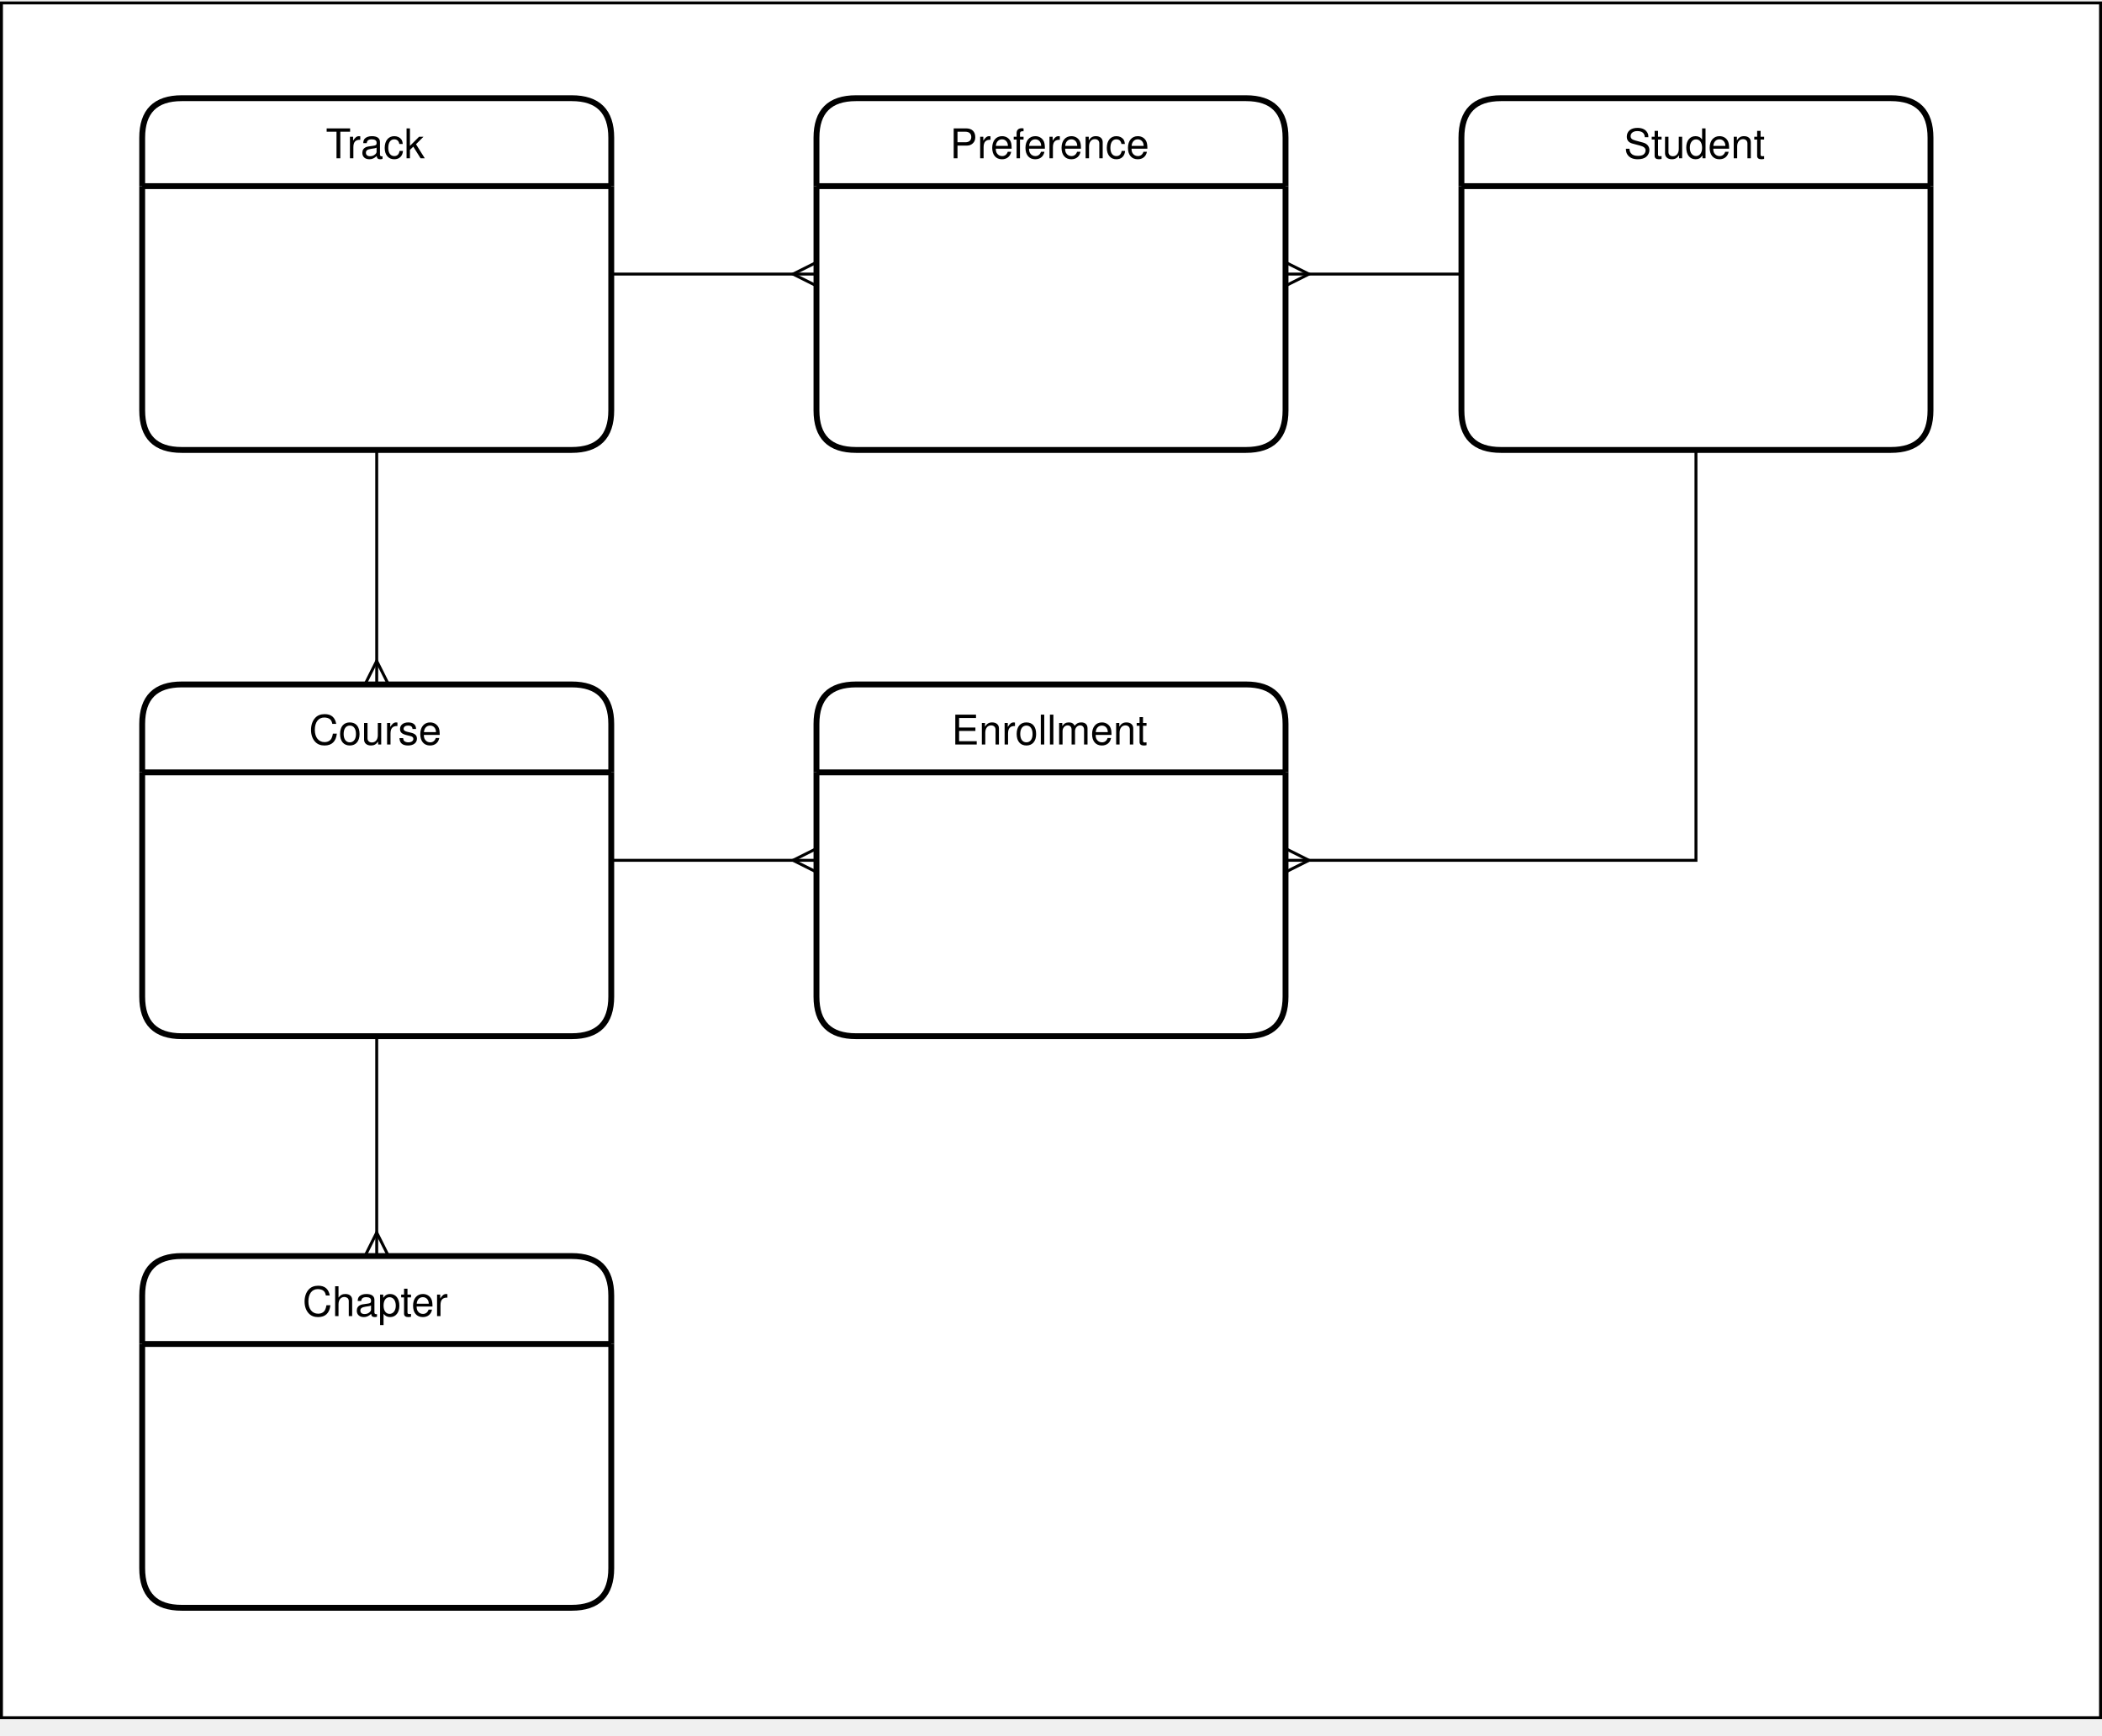
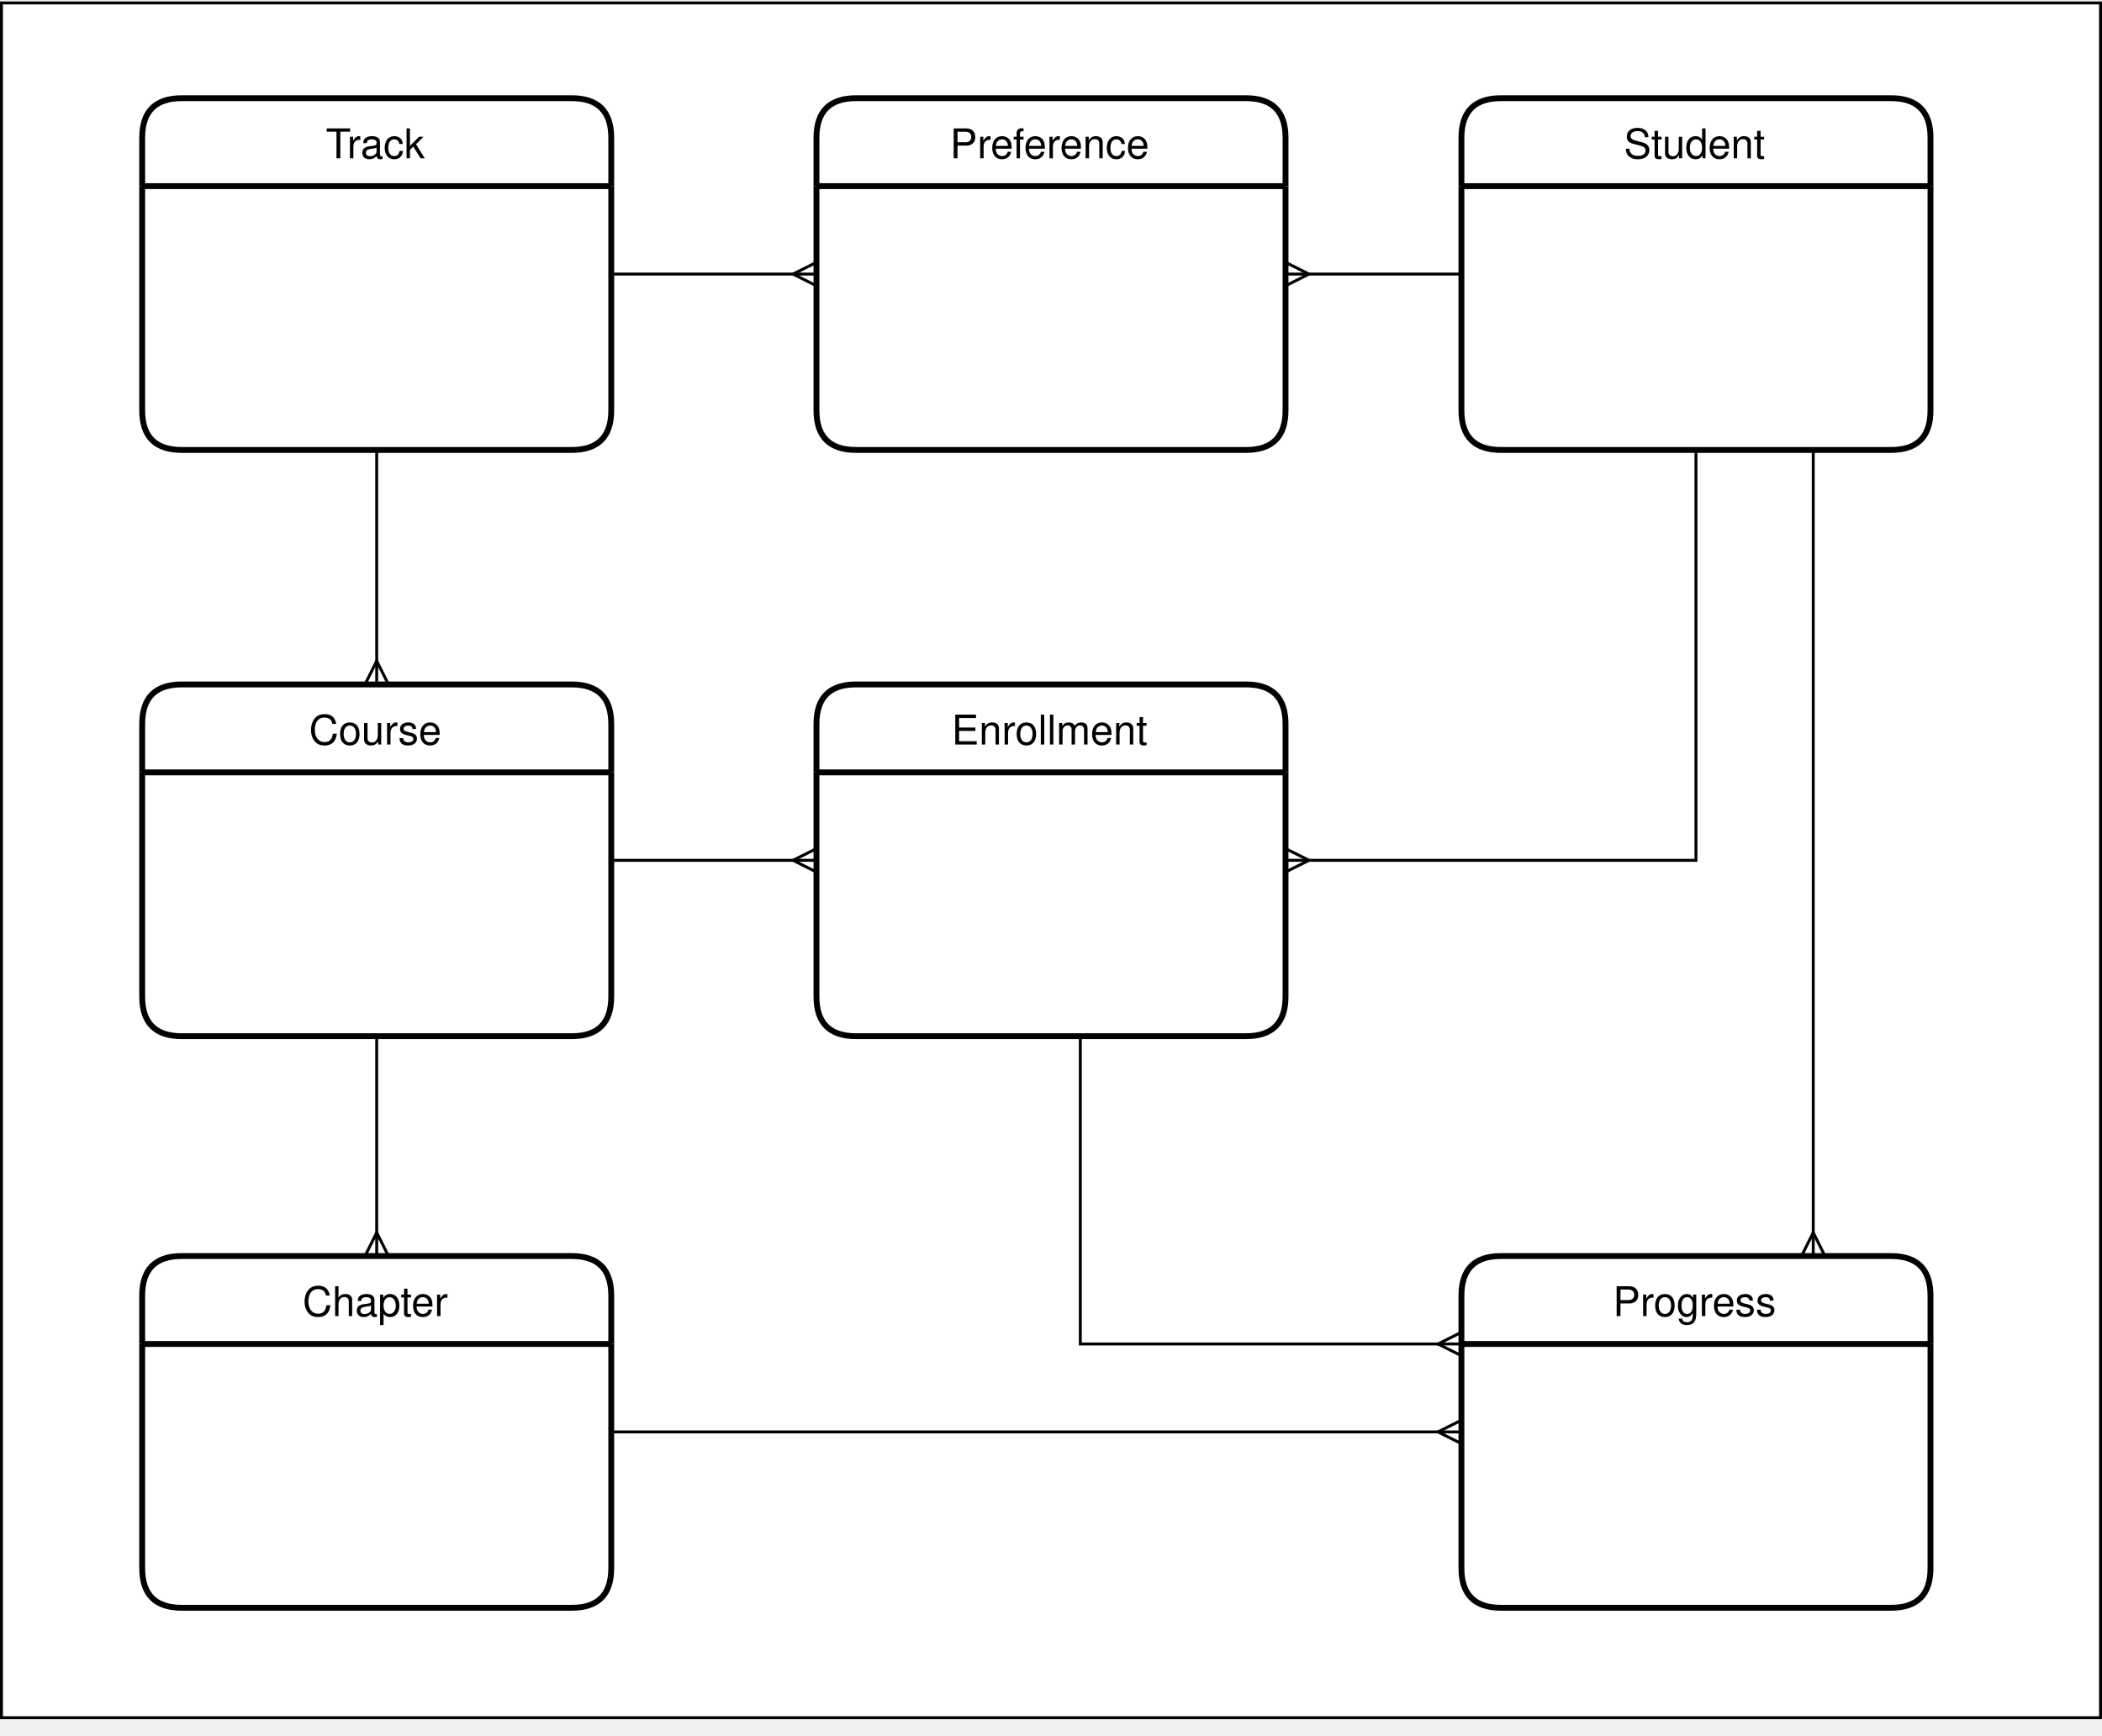
- <svg xmlns="http://www.w3.org/2000/svg" version="1.1" width="717px" height="592px" viewBox="-0.5 -0.5 717 592" content="&lt;mxfile&gt;&lt;diagram id=&quot;qKQN4dqz43WZ6ZagHntn&quot; name=&quot;Page-1&quot;&gt;7VlNc5swEP01vnYAGYyPjeOkh3QmU3emzVEFGdQI5BEiNvn1lZDEh1WnjhNDOmMOHvSkFdK+fbsCT8Ai290yuEm/0hiRiefEuwm4nnhe6LjiVwKVAmaBp4CE4VhBbgus8DPSoKPREseo6A3klBKON30wonmOIt7DIGN02x+2pqT/1A1MkAWsIkhs9AeOeaq35c1a/AvCSWqe7AZz1fMLRo8Jo2WunzfxwLq+VHcGzVx6o0UKY7rtQGA5AQtGKVd32W6BiHStcZuyuznQ26yboZwfY+BpXp4gKZFZcr0wXhln1NtB0sCZgKttijlabWAke7eCfYGlPCOi5YrbNSZkQQlltS24qS+B2wvTa31CjKNdB9ILvUU0Q5xVYojuBXppOqa82SdfAduWopkbKCzt0OOHeiDUYZE0c7euETfaOwdc61uOQbEIGt2kjKc0oTkkyxa96ruuHXNH6UY77DfivNIKgCWnfXeiHeY/pbnYq2o9dHqud3rmulGZRi621jGSzYduX2tWt4xdwSHjn6V6BJDTHBnsBkuvaIvYjFh+y2BeKawzouCMPqJOCDj19VIIFLRkkfbpVKsdsgQZ+hQkvf1imDBEIMdPfQm/hfKppY3vTOjbioNiizMCa39FKSbxHaxoKRcvvBc9mtZVShl+pjmHhtzauZp64PRGrKSl9mgbRLXARL+2caemrdfS+t9kLU/ao0KMvzd+dxroDhbcLMXkIdkbwyJtghYSnOTiPhLWiJ1G8PEaD52exgPHUrhrsK7CXZNP36Tw2UXhAyjctxUejKVwNxyTcrdDeEv/vyjvEd7y/59RPh+Lct9K6gux0gJdsvpgWX3YtB7YhKdwI3d9YXwoxqe+fVQ/H+OhxfiKl7HczIXxszHugzGPbsEodfzAMazpO6YmNxX3haqs6/a71uS5XZPDsWry3BLsMmeUkOyi2bNqFrhjFuYmKj/8+9ZBV7+fVLTpPcUy5A1Brt//5hW4e35XitZW3e98r51I5QFroprDZj/H0QosNd8ztEbCedHllD2gmocV8zifR00Fbhof4624STKveMM/qmqHdtU2ejt3LprunekBODEXBV5/Ind+vlw08rnwY0bla747HRWVf/loP1RU+tO9YDo1KvfD25ro5KgUzfYPPTW8/dMULP8A&lt;/diagram&gt;&lt;/mxfile&gt;" style="background-color: rgb(255, 255, 255);">
+ <svg xmlns="http://www.w3.org/2000/svg" version="1.1" width="717px" height="592px" viewBox="-0.5 -0.5 717 592" content="&lt;mxfile&gt;&lt;diagram id=&quot;qKQN4dqz43WZ6ZagHntn&quot; name=&quot;Page-1&quot;&gt;7VpNc5swEP01vnYAGbCPjeOkh3QmU3emzVEFGWgE8gg5Nvn1FUiywPJXcAzujDl40JNWLLv7VivhAZik60cKF/F3EiI8cKxwPQD3A8cZWTb/LYFCAL7nCCCiSSggWwOz5B1J0JLoMglR3hjICMEsWTTBgGQZClgDg5SSVXPYnODmUxcwQgYwCyA20V9JyGL5Wo6v8W8oiWL1ZNsbi54/MHiNKFlm8nkDB8yrS3SnUM0lXzSPYUhWNQhMB2BCCWHiLl1PEC5Nq8wm5B729G70pihjpwg40i9vEC+RUrlSjBXKGNXroFLAGoC7VZwwNFvAoOxdce9zLGYp5i2b384TjCcEE1rJgofq4ripmNT1DVGG1jVIKvqISIoYLfgQ2QukajKmHP+LK4CVdpFvewKLa+5xR3IglGERbebWpuE30jp7TOsahkEhDxrZJJTFJCIZxFON3jVNp8c8EbKQBvuLGCskA+CSkaY50Tphv0tx/q6i9VLruV/LmatGoRoZf7WaUNl8qfdpsaql5HIGKftasocDGcmQwh6S0ipSIlQjpj9SmBUCq43IGSWvqBYCVnUdCoGcLGkgbTqUbIc0Qsp9AiqtfTBMKMKQJW9NCp/j8qHBjZ+U89uIg3yVpBhW9griBIdPsCDLUnluveBVte5iQpN3kjGonFsZV7oeWI0Rs1JSWlQHUUUw3i9l7KFqS120/VXWckp5lPPxz8ru1gZ6gjlTqqg8VPaGMI83QQtxEmX8PuDSiLZz8OkcH1kNjnuWwXBbYXWG2yqfnsVw/8bwDhjumgz3+mK4PerT5XbN4dr9x1zecLj2/3/m8nFfLneNpD7hmuboltU7y+rdpnVgG67tguMt+Xo+F7codZScnklOsc/pgIyeScYYLsqIvLGxKzYOXXMbdUE2WoZrOy2y/FZVlv/BMmuf946zux2HRz1yeGRweMaWYantjcMX47AL+twoef2uqM1Nj32UjbUKeMO6AzWwrJI/tQIemwQd9VUBq3O06yiInOuriHY46+xsWony94BFbcCCJBnLazM/l4Bm+dDaWqrlQaZ2tJhRu32j2kmRMDZS9zSjBOP0lr0vmr2B3eeGyOlnQ9TinGuvqT8vae4mnu02vzV49pbdRbqQUvXvKx+dSCQZY6IWZHaAweZniuaIGy+4nW50yOZuydzPZym1mG8a13EauUkytRRz7GT1pJJg1wYLdJOLhlv7dQBa5iLPaU5kjy+Xi3reIVxnVH7kvP+kqNzxsbSrqHSHW8HUNiq3w9uY6BOj0t+xQpKILyz5bX08uD4ai+GO0Dz5rOKiB468qf89I2JE/0MJTP8B&lt;/diagram&gt;&lt;/mxfile&gt;" style="background-color: rgb(255, 255, 255);">
  <defs />
  <g>
    <rect x="0" y="0.5" width="716" height="585" fill="#ffffff" stroke="#000000" pointer-events="all" />
    <path d="M 128 153 L 128 233" fill="none" stroke="#000000" stroke-miterlimit="10" pointer-events="stroke" />
    <path d="M 132 233 L 128 225 L 124 233" fill="none" stroke="#000000" stroke-miterlimit="10" pointer-events="all" />
    <path d="M 208 63 L 208 46.5 Q 208 33 194.5 33 L 61.5 33 Q 48 33 48 46.5 L 48 63" fill="#ffffff" stroke="#000000" stroke-width="2" stroke-miterlimit="10" pointer-events="all" />
    <path d="M 48 63 L 48 139.5 Q 48 153 61.5 153 L 194.5 153 Q 208 153 208 139.5 L 208 63" fill="none" stroke="#000000" stroke-width="2" stroke-miterlimit="10" pointer-events="none" />
    <path d="M 48 63 L 208 63" fill="none" stroke="#000000" stroke-width="2" stroke-miterlimit="10" pointer-events="none" />
    <g fill="#000000" font-family="Helvetica" pointer-events="none" text-anchor="middle" font-size="14px">
      <text x="127.5" y="53.5">Track</text>
    </g>
    <path d="M 128 353 L 128 428" fill="none" stroke="#000000" stroke-miterlimit="10" pointer-events="none" />
    <path d="M 132 428 L 128 420 L 124 428" fill="none" stroke="#000000" stroke-miterlimit="10" pointer-events="none" />
    <path d="M 208 293 L 278 293" fill="none" stroke="#000000" stroke-miterlimit="10" pointer-events="none" />
    <path d="M 278 289 L 270 293 L 278 297" fill="none" stroke="#000000" stroke-miterlimit="10" pointer-events="none" />
    <path d="M 208 263 L 208 246.5 Q 208 233 194.5 233 L 61.5 233 Q 48 233 48 246.5 L 48 263" fill="#ffffff" stroke="#000000" stroke-width="2" stroke-miterlimit="10" pointer-events="none" />
    <path d="M 48 263 L 48 339.5 Q 48 353 61.5 353 L 194.5 353 Q 208 353 208 339.5 L 208 263" fill="none" stroke="#000000" stroke-width="2" stroke-miterlimit="10" pointer-events="none" />
    <path d="M 48 263 L 208 263" fill="none" stroke="#000000" stroke-width="2" stroke-miterlimit="10" pointer-events="none" />
    <g fill="#000000" font-family="Helvetica" pointer-events="none" text-anchor="middle" font-size="14px">
      <text x="127.5" y="253.5">Course</text>
    </g>
+     <path d="M 208 488 L 498 488" fill="none" stroke="#000000" stroke-miterlimit="10" pointer-events="none" />
+     <path d="M 498 484 L 490 488 L 498 492" fill="none" stroke="#000000" stroke-miterlimit="10" pointer-events="none" />
    <path d="M 208 458 L 208 441.5 Q 208 428 194.5 428 L 61.5 428 Q 48 428 48 441.5 L 48 458" fill="#ffffff" stroke="#000000" stroke-width="2" stroke-miterlimit="10" pointer-events="none" />
    <path d="M 48 458 L 48 534.5 Q 48 548 61.5 548 L 194.5 548 Q 208 548 208 534.5 L 208 458" fill="none" stroke="#000000" stroke-width="2" stroke-miterlimit="10" pointer-events="none" />
    <path d="M 48 458 L 208 458" fill="none" stroke="#000000" stroke-width="2" stroke-miterlimit="10" pointer-events="none" />
    <g fill="#000000" font-family="Helvetica" pointer-events="none" text-anchor="middle" font-size="14px">
      <text x="127.5" y="448.5">Chapter</text>
    </g>
+     <path d="M 618 153 L 618 428" fill="none" stroke="#000000" stroke-miterlimit="10" pointer-events="none" />
+     <path d="M 622 428 L 618 420 L 614 428" fill="none" stroke="#000000" stroke-miterlimit="10" pointer-events="none" />
    <path d="M 658 63 L 658 46.5 Q 658 33 644.5 33 L 511.5 33 Q 498 33 498 46.5 L 498 63" fill="#ffffff" stroke="#000000" stroke-width="2" stroke-miterlimit="10" pointer-events="none" />
    <path d="M 498 63 L 498 139.5 Q 498 153 511.5 153 L 644.5 153 Q 658 153 658 139.5 L 658 63" fill="none" stroke="#000000" stroke-width="2" stroke-miterlimit="10" pointer-events="none" />
    <path d="M 498 63 L 658 63" fill="none" stroke="#000000" stroke-width="2" stroke-miterlimit="10" pointer-events="none" />
    <g fill="#000000" font-family="Helvetica" pointer-events="none" text-anchor="middle" font-size="14px">
      <text x="577.5" y="53.5">Student</text>
    </g>
    <path d="M 438 293 L 578 293 L 578 153" fill="none" stroke="#000000" stroke-miterlimit="10" pointer-events="none" />
    <path d="M 438 297 L 446 293 L 438 289" fill="none" stroke="#000000" stroke-miterlimit="10" pointer-events="none" />
+     <path d="M 368 353 L 368 458 L 498 458" fill="none" stroke="#000000" stroke-miterlimit="10" pointer-events="none" />
+     <path d="M 498 454 L 490 458 L 498 462" fill="none" stroke="#000000" stroke-miterlimit="10" pointer-events="none" />
    <path d="M 438 263 L 438 246.5 Q 438 233 424.5 233 L 291.5 233 Q 278 233 278 246.5 L 278 263" fill="#ffffff" stroke="#000000" stroke-width="2" stroke-miterlimit="10" pointer-events="none" />
    <path d="M 278 263 L 278 339.5 Q 278 353 291.5 353 L 424.5 353 Q 438 353 438 339.5 L 438 263" fill="none" stroke="#000000" stroke-width="2" stroke-miterlimit="10" pointer-events="none" />
    <path d="M 278 263 L 438 263" fill="none" stroke="#000000" stroke-width="2" stroke-miterlimit="10" pointer-events="none" />
    <g fill="#000000" font-family="Helvetica" pointer-events="none" text-anchor="middle" font-size="14px">
      <text x="357.5" y="253.5">Enrollment</text>
    </g>
    <path d="M 438 63 L 438 46.5 Q 438 33 424.5 33 L 291.5 33 Q 278 33 278 46.5 L 278 63" fill="#ffffff" stroke="#000000" stroke-width="2" stroke-miterlimit="10" pointer-events="none" />
    <path d="M 278 63 L 278 139.5 Q 278 153 291.5 153 L 424.5 153 Q 438 153 438 139.5 L 438 63" fill="none" stroke="#000000" stroke-width="2" stroke-miterlimit="10" pointer-events="none" />
    <path d="M 278 63 L 438 63" fill="none" stroke="#000000" stroke-width="2" stroke-miterlimit="10" pointer-events="none" />
    <g fill="#000000" font-family="Helvetica" pointer-events="none" text-anchor="middle" font-size="14px">
      <text x="357.5" y="53.5">Preference</text>
    </g>
    <path d="M 498 93 L 438 93" fill="none" stroke="#000000" stroke-miterlimit="10" pointer-events="none" />
    <path d="M 438 97 L 446 93 L 438 89" fill="none" stroke="#000000" stroke-miterlimit="10" pointer-events="none" />
    <path d="M 208 93 L 278 93" fill="none" stroke="#000000" stroke-miterlimit="10" pointer-events="none" />
    <path d="M 278 89 L 270 93 L 278 97" fill="none" stroke="#000000" stroke-miterlimit="10" pointer-events="none" />
+     <path d="M 658 458 L 658 441.5 Q 658 428 644.5 428 L 511.5 428 Q 498 428 498 441.5 L 498 458" fill="#ffffff" stroke="#000000" stroke-width="2" stroke-miterlimit="10" pointer-events="none" />
+     <path d="M 498 458 L 498 534.5 Q 498 548 511.5 548 L 644.5 548 Q 658 548 658 534.5 L 658 458" fill="none" stroke="#000000" stroke-width="2" stroke-miterlimit="10" pointer-events="none" />
+     <path d="M 498 458 L 658 458" fill="none" stroke="#000000" stroke-width="2" stroke-miterlimit="10" pointer-events="none" />
+     <g fill="#000000" font-family="Helvetica" pointer-events="none" text-anchor="middle" font-size="14px">
+       <text x="577.5" y="448.5">Progress</text>
+     </g>
  </g>
</svg>
